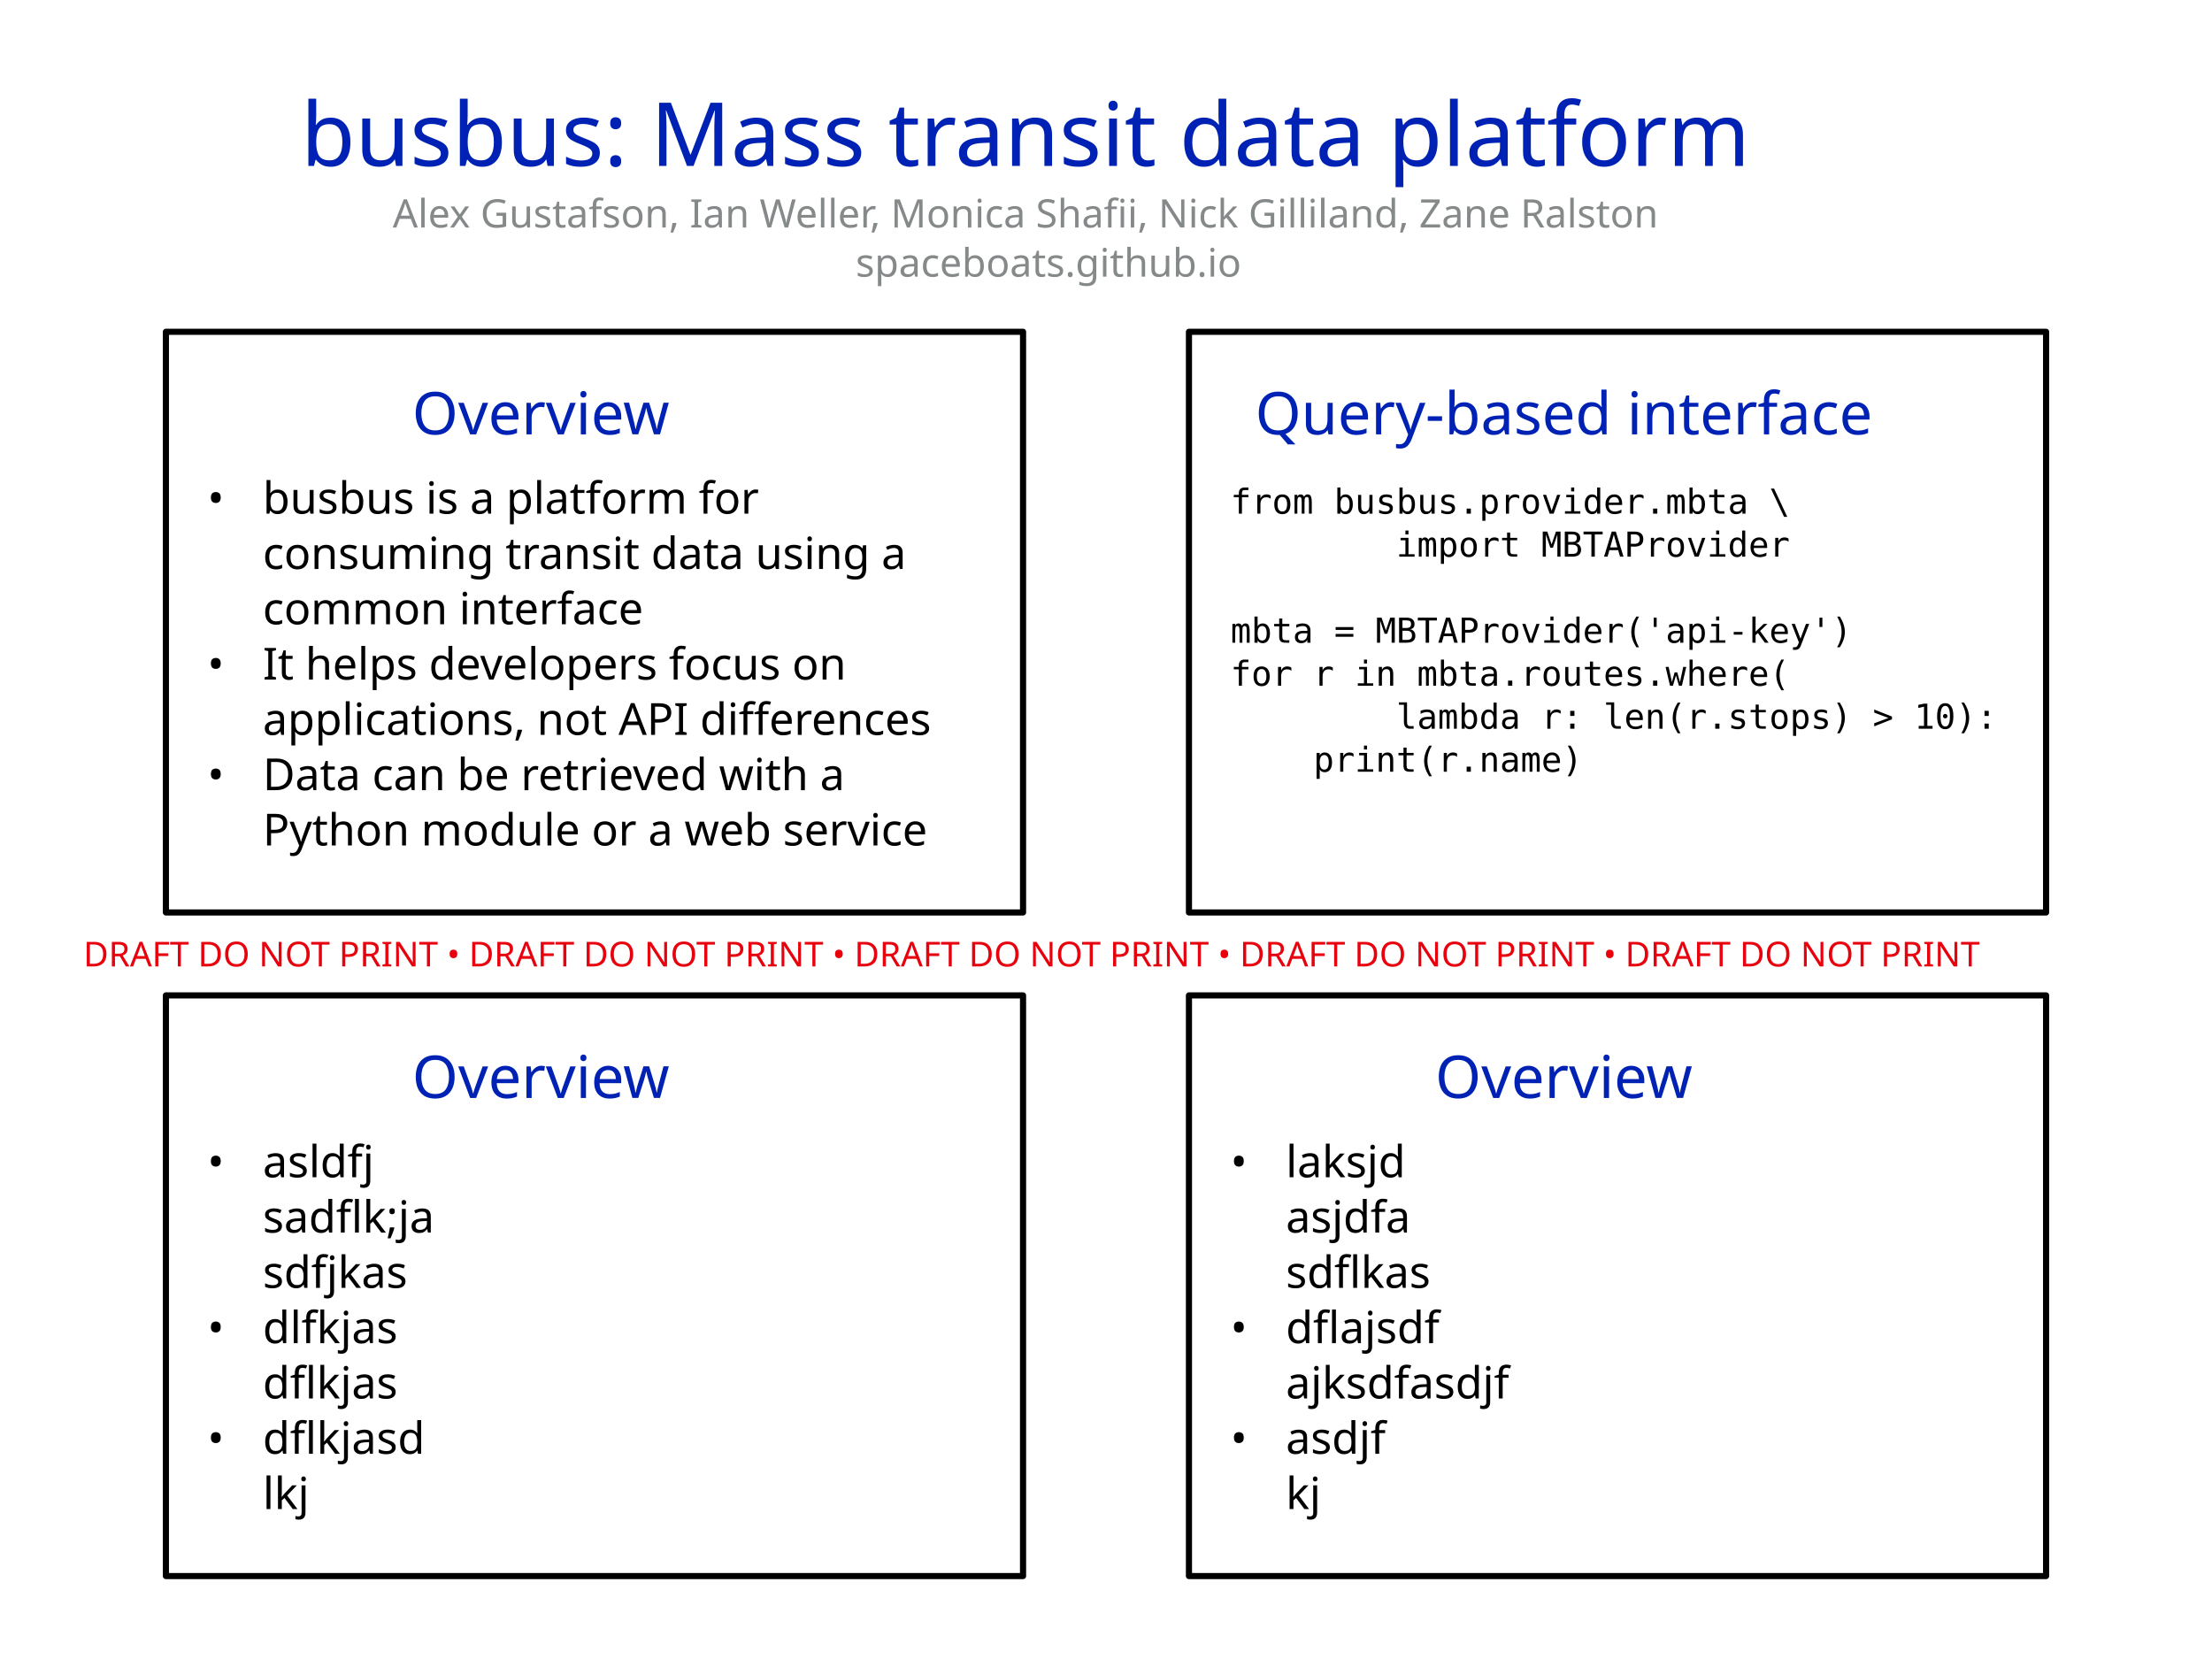
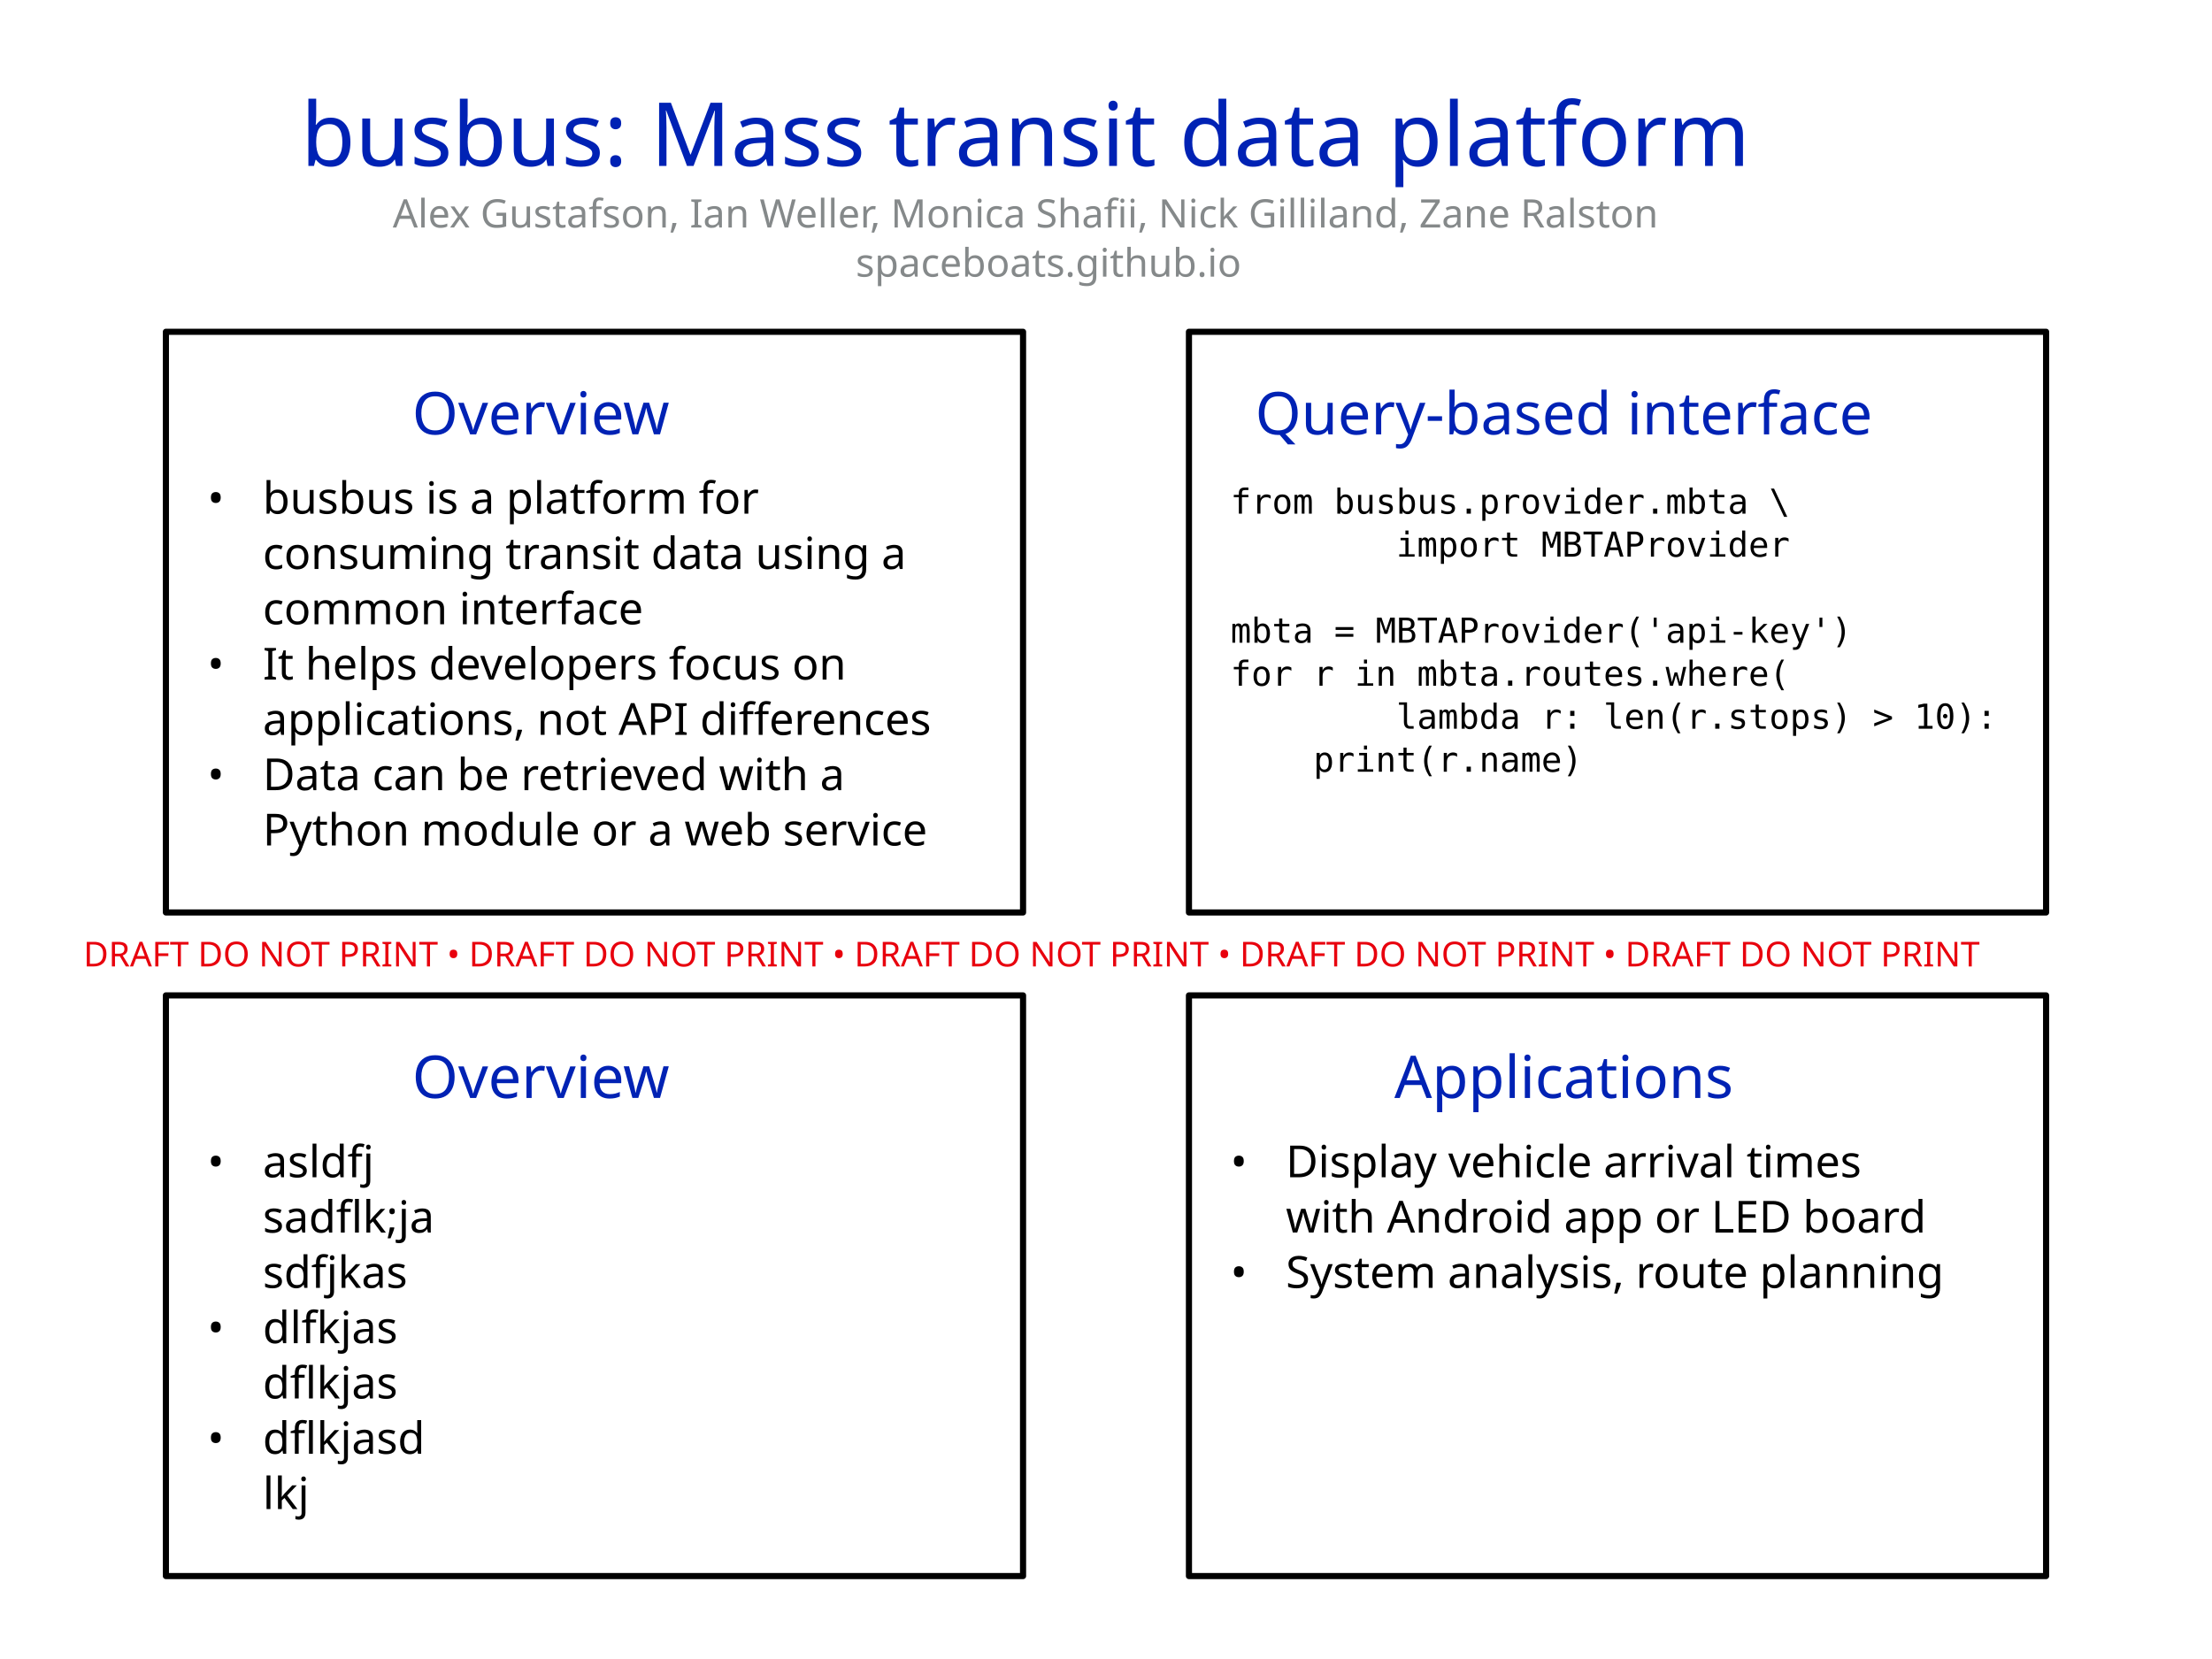
<svg xmlns="http://www.w3.org/2000/svg" width="900" height="675" id="svg2" version="1.1">
  <defs id="defs4" />
  <g id="layer1" transform="translate(0,-377.3619)">
    <text xml:space="preserve" style="font-size:36px;font-style:normal;font-variant:normal;font-weight:normal;font-stretch:normal;text-align:center;line-height:125%;letter-spacing:0px;word-spacing:0px;writing-mode:lr-tb;text-anchor:middle;fill:#000000;fill-opacity:1;stroke:none;font-family:Sans;-inkscape-font-specification:Sans" x="450" y="444.862" id="text3064">
      <tspan id="tspan3066" x="450" y="444.862" style="fill:#0022b4;fill-opacity:1">busbus: Mass transit data platform</tspan>
      <tspan x="450" y="469.927" id="tspan3078" style="font-size:16px;fill:#85898a;fill-opacity:1">Alex Gustafson, Ian Weller, Monica Shafii, Nick Gilliland, Zane Ralston</tspan>
      <tspan x="450" y="489.927" style="font-size:16px;fill:#85898a;fill-opacity:1" id="tspan3872">spaceboats.github.io</tspan>
    </text>
    <g id="g4400" transform="translate(0,7.2998046e-6)">
      <rect y="512.362" x="67.5" height="236.25" width="348.75" id="rect3887" style="fill:none;stroke:#000000;stroke-width:2.5;stroke-linejoin:round;stroke-miterlimit:4;stroke-opacity:1;stroke-dasharray:none" />
      <text xml:space="preserve" style="font-size:24px;font-style:normal;font-variant:normal;font-weight:normal;font-stretch:normal;text-align:center;line-height:125%;letter-spacing:0px;word-spacing:0px;writing-mode:lr-tb;text-anchor:middle;fill:#0022b4;fill-opacity:1;stroke:none;font-family:Sans;-inkscape-font-specification:Sans" x="241.875" y="554.107" id="text3889">
        <tspan id="tspan3891" x="241.875" y="554.107">Overview</tspan>
      </text>
      <text id="text3909" y="586.357" x="106.92" style="font-size:18px;font-style:normal;font-variant:normal;font-weight:normal;font-stretch:normal;text-align:start;line-height:125%;letter-spacing:0px;word-spacing:0px;writing-mode:lr-tb;text-anchor:start;fill:#000000;fill-opacity:1;stroke:none;font-family:Sans;-inkscape-font-specification:Sans" xml:space="preserve">
        <tspan id="tspan3935" y="586.357" x="106.92">busbus is a platform for</tspan>
        <tspan y="608.857" x="106.92" id="tspan4300">consuming transit data using a</tspan>
        <tspan y="631.357" x="106.92" id="tspan4304">common interface</tspan>
        <tspan y="653.857" x="106.92" id="tspan4281">It helps developers focus on</tspan>
        <tspan y="676.357" x="106.92" id="tspan4285">applications, not API differences</tspan>
        <tspan y="698.857" x="106.92" id="tspan4306">Data can be retrieved with a</tspan>
        <tspan y="721.357" x="106.92" id="tspan4310">Python module or a web service</tspan>
      </text>
      <text xml:space="preserve" style="font-size:18px;font-style:normal;font-variant:normal;font-weight:normal;font-stretch:normal;text-align:start;line-height:125%;letter-spacing:0px;word-spacing:0px;writing-mode:lr-tb;text-anchor:start;fill:#000000;fill-opacity:1;stroke:none;font-family:Sans;-inkscape-font-specification:Sans" x="84.42" y="586.357" id="text3919">
        <tspan x="84.42" y="586.357" id="tspan3923">•</tspan>
        <tspan id="tspan3927" x="84.42" y="608.857" />
        <tspan id="tspan3929" x="84.42" y="631.357" />
        <tspan x="84.42" y="653.857" id="tspan4240">•</tspan>
        <tspan id="tspan3958" x="84.42" y="676.357" />
        <tspan id="tspan3960" x="84.42" y="698.857">•</tspan>
      </text>
    </g>
    <g id="g4674">
      <rect style="fill:none;stroke:#000000;stroke-width:2.5;stroke-linejoin:round;stroke-miterlimit:4;stroke-opacity:1;stroke-dasharray:none" id="rect4422" width="348.75" height="236.25" x="483.75" y="512.362" />
      <text id="text4424" y="554.107" x="658.125" style="font-size:24px;font-style:normal;font-variant:normal;font-weight:normal;font-stretch:normal;text-align:center;line-height:125%;letter-spacing:0px;word-spacing:0px;writing-mode:lr-tb;text-anchor:middle;fill:#0022b4;fill-opacity:1;stroke:none;font-family:Sans;-inkscape-font-specification:Sans" xml:space="preserve">
        <tspan y="554.107" x="658.125" id="tspan4426">Query-based interface</tspan>
      </text>
      <text id="text4444" y="586.357" x="500.67" style="font-size:14px;font-style:normal;font-variant:normal;font-weight:normal;font-stretch:normal;text-align:start;line-height:125%;letter-spacing:0px;word-spacing:0px;writing-mode:lr-tb;text-anchor:start;fill:#000000;fill-opacity:1;stroke:none;font-family:Monospace;-inkscape-font-specification:Monospace" xml:space="preserve">
        <tspan y="586.357" x="500.67" id="tspan4456">from busbus.provider.mbta \</tspan>
        <tspan id="tspan4496" y="603.857" x="500.67">        import MBTAProvider</tspan>
        <tspan id="tspan4510" y="621.357" x="500.67" />
        <tspan id="tspan4498" y="638.857" x="500.67">mbta = MBTAProvider('api-key')</tspan>
        <tspan id="tspan4502" y="656.357" x="500.67">for r in mbta.routes.where(</tspan>
        <tspan id="tspan4506" y="673.857" x="500.67">        lambda r: len(r.stops) &gt; 10):</tspan>
        <tspan id="tspan4508" y="691.357" x="500.67">    print(r.name)</tspan>
      </text>
    </g>
    <g id="g4512" transform="translate(0,270)">
      <rect style="fill:none;stroke:#000000;stroke-width:2.5;stroke-linejoin:round;stroke-miterlimit:4;stroke-opacity:1;stroke-dasharray:none" id="rect4514" width="348.75" height="236.25" x="67.5" y="512.362" />
      <text id="text4516" y="554.107" x="241.875" style="font-size:24px;font-style:normal;font-variant:normal;font-weight:normal;font-stretch:normal;text-align:center;line-height:125%;letter-spacing:0px;word-spacing:0px;writing-mode:lr-tb;text-anchor:middle;fill:#0022b4;fill-opacity:1;stroke:none;font-family:Sans;-inkscape-font-specification:Sans" xml:space="preserve">
        <tspan y="554.107" x="241.875" id="tspan4518">Overview</tspan>
      </text>
      <text xml:space="preserve" style="font-size:18px;font-style:normal;font-variant:normal;font-weight:normal;font-stretch:normal;text-align:start;line-height:125%;letter-spacing:0px;word-spacing:0px;writing-mode:lr-tb;text-anchor:start;fill:#000000;fill-opacity:1;stroke:none;font-family:Sans;-inkscape-font-specification:Sans" x="106.92" y="586.357" id="text4520">
        <tspan id="tspan4534" x="106.92" y="586.357">asldfj</tspan>
        <tspan x="106.92" y="608.857" id="tspan4615">sadflk;ja</tspan>
        <tspan x="106.92" y="631.357" id="tspan4617">sdfjkas</tspan>
        <tspan x="106.92" y="653.857" id="tspan4619">dlfkjas</tspan>
        <tspan x="106.92" y="676.357" id="tspan4621">dflkjas</tspan>
        <tspan x="106.92" y="698.857" id="tspan4623">dflkjasd</tspan>
        <tspan x="106.92" y="721.357" id="tspan4625">lkj</tspan>
      </text>
      <text id="text4536" y="586.357" x="84.42" style="font-size:18px;font-style:normal;font-variant:normal;font-weight:normal;font-stretch:normal;text-align:start;line-height:125%;letter-spacing:0px;word-spacing:0px;writing-mode:lr-tb;text-anchor:start;fill:#000000;fill-opacity:1;stroke:none;font-family:Sans;-inkscape-font-specification:Sans" xml:space="preserve">
        <tspan id="tspan4538" y="586.357" x="84.42">•</tspan>
        <tspan y="608.857" x="84.42" id="tspan4540" />
        <tspan y="631.357" x="84.42" id="tspan4542" />
        <tspan id="tspan4544" y="653.857" x="84.42">•</tspan>
        <tspan y="676.357" x="84.42" id="tspan4546" />
        <tspan y="698.857" x="84.42" id="tspan4548">•</tspan>
      </text>
    </g>
    <g transform="translate(416.25,270)" id="g4550">
      <rect y="512.362" x="67.5" height="236.25" width="348.75" id="rect4552" style="fill:none;stroke:#000000;stroke-width:2.5;stroke-linejoin:round;stroke-miterlimit:4;stroke-opacity:1;stroke-dasharray:none" />
      <text xml:space="preserve" style="font-size:24px;font-style:normal;font-variant:normal;font-weight:normal;font-stretch:normal;text-align:center;line-height:125%;letter-spacing:0px;word-spacing:0px;writing-mode:lr-tb;text-anchor:middle;fill:#0022b4;fill-opacity:1;stroke:none;font-family:Sans;-inkscape-font-specification:Sans" x="241.875" y="554.107" id="text4554">
-         <tspan id="tspan4556" x="241.875" y="554.107">Overview</tspan>
+         <tspan id="tspan4556" x="241.875" y="554.107">Applications</tspan>
      </text>
      <text id="text4558" y="586.357" x="106.92" style="font-size:18px;font-style:normal;font-variant:normal;font-weight:normal;font-stretch:normal;text-align:start;line-height:125%;letter-spacing:0px;word-spacing:0px;writing-mode:lr-tb;text-anchor:start;fill:#000000;fill-opacity:1;stroke:none;font-family:Sans;-inkscape-font-specification:Sans" xml:space="preserve">
-         <tspan y="586.357" x="106.92" id="tspan4572">laksjd</tspan>
-         <tspan y="608.857" x="106.92" id="tspan4654">asjdfa</tspan>
-         <tspan y="631.357" x="106.92" id="tspan4656">sdflkas</tspan>
-         <tspan y="653.857" x="106.92" id="tspan4658">dflajsdf</tspan>
-         <tspan y="676.357" x="106.92" id="tspan4660">ajksdfasdjf</tspan>
-         <tspan y="698.857" x="106.92" id="tspan4662">asdjf</tspan>
-         <tspan y="721.357" x="106.92" id="tspan4666">kj</tspan>
+         <tspan y="586.357" x="106.92" id="tspan3226">Display vehicle arrival times</tspan>
+         <tspan y="608.857" x="106.92" id="tspan3230">with Android app or LED board</tspan>
+         <tspan y="631.357" x="106.92" id="tspan3232">System analysis, route planning</tspan>
      </text>
      <text xml:space="preserve" style="font-size:18px;font-style:normal;font-variant:normal;font-weight:normal;font-stretch:normal;text-align:start;line-height:125%;letter-spacing:0px;word-spacing:0px;writing-mode:lr-tb;text-anchor:start;fill:#000000;fill-opacity:1;stroke:none;font-family:Sans;-inkscape-font-specification:Sans" x="84.42" y="586.357" id="text4574">
        <tspan x="84.42" y="586.357" id="tspan4576">•</tspan>
        <tspan id="tspan4578" x="84.42" y="608.857" />
-         <tspan id="tspan4580" x="84.42" y="631.357" />
-         <tspan x="84.42" y="653.857" id="tspan4582">•</tspan>
-         <tspan id="tspan4584" x="84.42" y="676.357" />
-         <tspan id="tspan4586" x="84.42" y="698.857">•</tspan>
+         <tspan id="tspan4586" x="84.42" y="631.357">•</tspan>
      </text>
    </g>
    <text xml:space="preserve" style="font-size:14px;font-style:normal;font-variant:normal;font-weight:normal;font-stretch:normal;text-align:start;line-height:125%;letter-spacing:0px;word-spacing:0px;writing-mode:lr-tb;text-anchor:start;fill:#e8000d;fill-opacity:1;stroke:none;font-family:Sans;-inkscape-font-specification:Sans" x="33.945" y="770.583" id="text4670">
      <tspan id="tspan4672" x="33.945" y="770.583">DRAFT DO NOT PRINT • DRAFT DO NOT PRINT • DRAFT DO NOT PRINT • DRAFT DO NOT PRINT • DRAFT DO NOT PRINT</tspan>
    </text>
  </g>
</svg>
